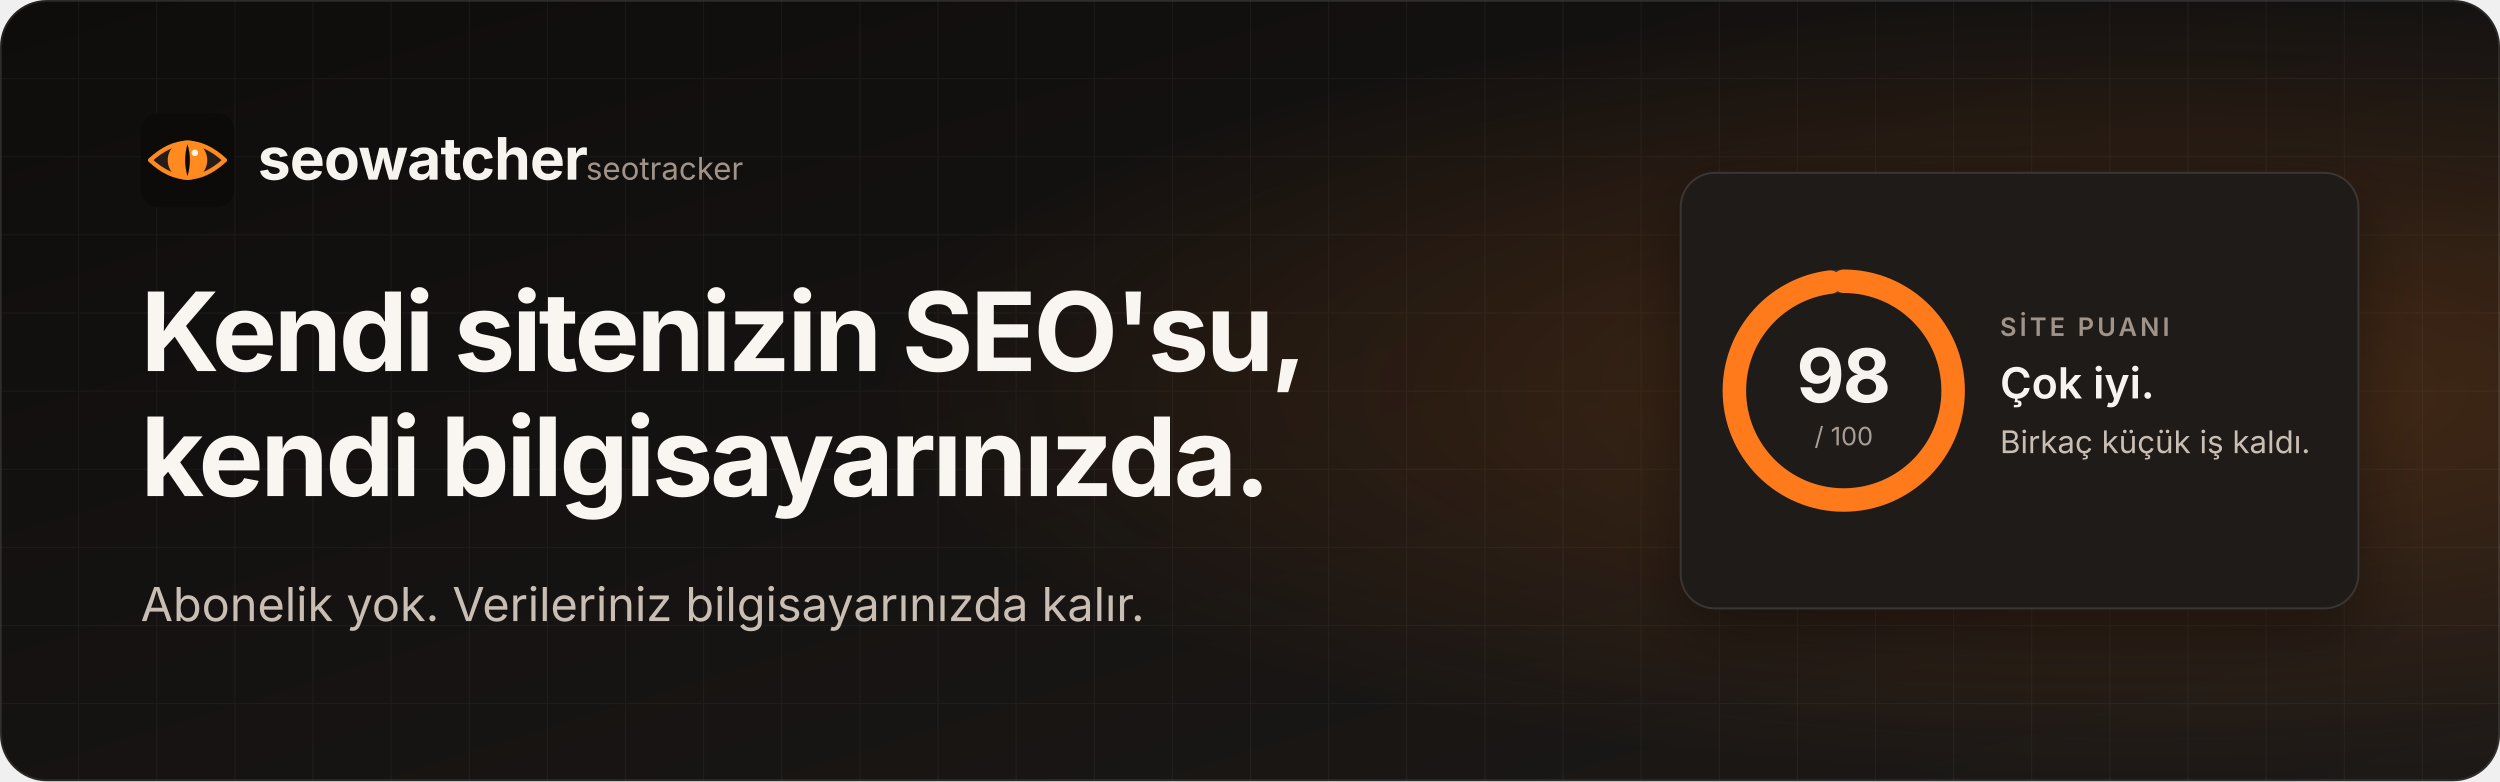
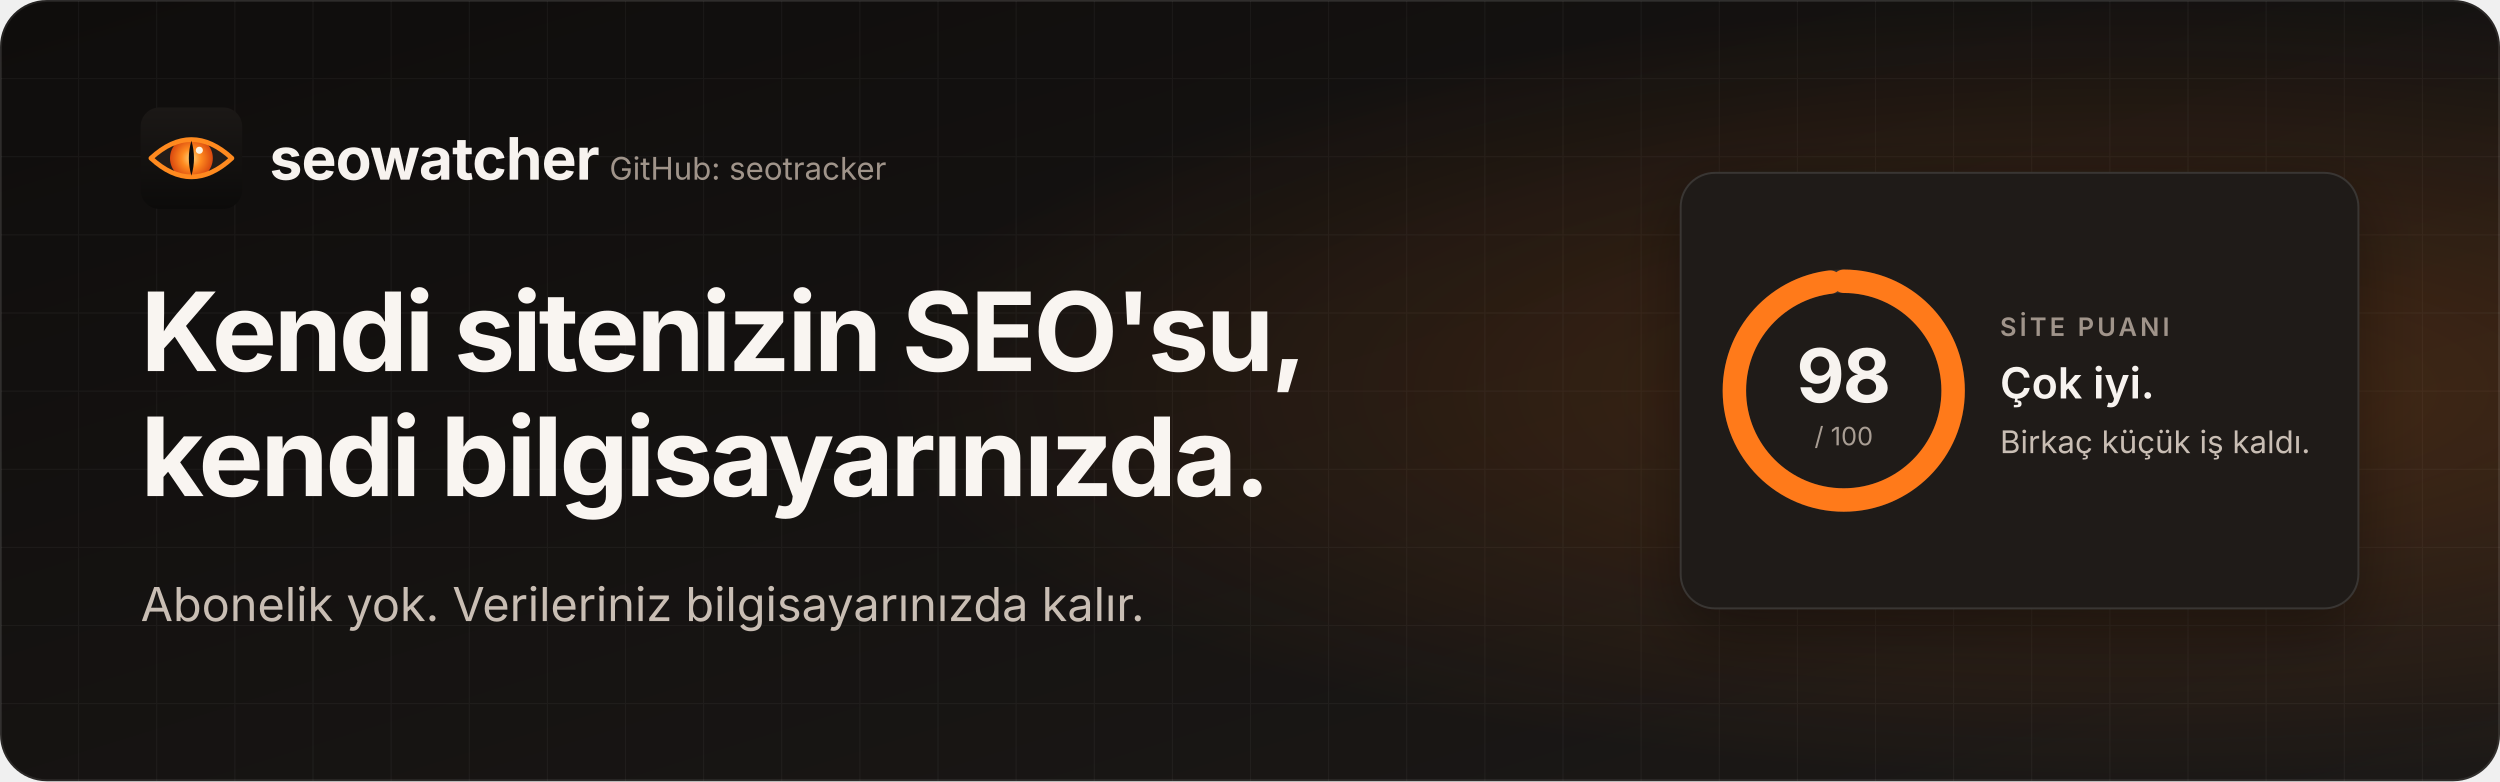
- <svg xmlns="http://www.w3.org/2000/svg" width="1280" height="400" viewBox="0 0 1280 400" role="img" aria-label="seotracker: kendi sitenizin SEO'su, kendi bilgisayarınızda">
+ <svg xmlns="http://www.w3.org/2000/svg" width="1280" height="400" viewBox="0 0 1280 400" role="img" aria-label="seowatcher: kendi sitenizin SEO'su, kendi bilgisayarınızda">
  <defs>
    <linearGradient id="bg" x1="0" y1="0" x2="1" y2="1">
      <stop offset="0" stop-color="#0f0d0c" />
      <stop offset="1" stop-color="#1c1917" />
    </linearGradient>
    <radialGradient id="glow" cx="0.85" cy="0.5" r="0.5">
      <stop offset="0" stop-color="#ff7a1a" stop-opacity="0.20" />
      <stop offset="1" stop-color="#ff7a1a" stop-opacity="0" />
    </radialGradient>
    <pattern id="grid" width="40" height="40" patternUnits="userSpaceOnUse">
      <path d="M40 0H0V40" fill="none" stroke="#ffffff" stroke-opacity="0.04" stroke-width="1" />
    </pattern>
    <filter id="soft" x="-20%" y="-20%" width="140%" height="140%">
      <feGaussianBlur stdDeviation="16" />
    </filter>
+     <linearGradient id="bn-tile" x1="0" y1="0" x2="0" y2="1">
+       <stop offset="0" stop-color="#1b1816" />
+       <stop offset="1" stop-color="#0c0b0a" />
+     </linearGradient>
+     <radialGradient id="bn-iris" cx="0.5" cy="0.5" r="0.5">
+       <stop offset="0" stop-color="#ffd27a" />
+       <stop offset="0.45" stop-color="#ff8a1f" />
+       <stop offset="1" stop-color="#d9480f" />
+     </radialGradient>
+     <clipPath id="bn-eye">
+       <path d="M26 128 Q128 34 230 128 Q128 222 26 128 Z" />
+     </clipPath>
  </defs>
  <rect width="1280" height="400" rx="24" fill="url(#bg)" />
  <rect width="1280" height="400" rx="24" fill="url(#grid)" />
  <rect width="1280" height="400" rx="24" fill="url(#glow)" />
  <rect x="0.5" y="0.5" width="1279" height="399" rx="23.5" fill="none" stroke="#ffffff" stroke-opacity="0.09" />
  <g font-family="'Segoe UI', Inter, -apple-system, system-ui, Roboto, Helvetica, Arial, sans-serif">
-     <g transform="translate(72 58) scale(0.1875)">
-       <rect width="256" height="256" rx="48" fill="#0c0b0a" />
+     <g transform="translate(72 55) scale(0.203125)">
+       <rect width="256" height="256" rx="48" fill="url(#bn-tile)" />
      <path d="M26 128 Q128 34 230 128 Q128 222 26 128 Z" fill="#241d19" />
-       <circle cx="128" cy="128" r="54" fill="#ff8a1f" />
+       <g clip-path="url(#bn-eye)">
+         <circle cx="128" cy="128" r="54" fill="url(#bn-iris)" />
+       </g>
      <path d="M26 128 Q128 34 230 128 Q128 222 26 128 Z" fill="none" stroke="#ff8a1f" stroke-width="12" stroke-linejoin="round" />
      <path d="M128 84 Q141 128 128 172 Q115 128 128 84 Z" fill="#0c0b0a" />
      <circle cx="148" cy="108" r="9" fill="#fff4e0" />
    </g>
-     <text x="132" y="92" font-size="30" font-weight="700" fill="#f7f3ef" letter-spacing="-0.4">seowatcher</text>
-     <text x="300" y="92" font-size="16" fill="#a0948a">seotracker</text>
+     <text x="138" y="92" font-size="30" font-weight="700" fill="#f7f3ef" letter-spacing="-0.4">seowatcher</text>
+     <text x="312" y="92" font-size="16" fill="#a0948a">GitHub: seotracker</text>
    <text x="72" y="190" font-size="56" font-weight="700" fill="#f9f5f1" letter-spacing="-1.6">Kendi sitenizin SEO'su,</text>
    <text x="72" y="254" font-size="56" font-weight="700" fill="#f9f5f1" letter-spacing="-1.6">kendi bilgisayarınızda.</text>
    <text x="72" y="318" font-size="24" fill="#c9beb4">Abonelik yok. Verileriniz bilgisayarınızda kalır.</text>
  </g>
  <g font-family="'Segoe UI', Inter, -apple-system, system-ui, Roboto, Helvetica, Arial, sans-serif">
    <rect x="860" y="88" width="348" height="224" rx="18" fill="#000" fill-opacity="0.35" filter="url(#soft)" transform="translate(0 12)" />
    <rect x="860" y="88" width="348" height="224" rx="18" fill="#1f1b18" />
    <rect x="860.5" y="88.5" width="347" height="223" rx="17.5" fill="none" stroke="#ffffff" stroke-opacity="0.12" />
    <circle cx="944" cy="200" r="56" fill="none" stroke="#ffffff" stroke-opacity="0.10" stroke-width="12" />
    <circle cx="944" cy="200" r="56" fill="none" stroke="#ff7a1a" stroke-width="12" stroke-linecap="round" stroke-dasharray="351.9" stroke-dashoffset="7.0" transform="rotate(-90 944 200)" />
    <text x="944" y="206" font-size="38" font-weight="700" fill="#f7f3ef" text-anchor="middle" letter-spacing="-1">98</text>
    <text x="944" y="228" font-size="13" fill="#a89d93" text-anchor="middle">/ 100</text>
    <text x="1024" y="172" font-size="13" font-weight="600" fill="#a0948a" letter-spacing="1.6">SİTE PUANI</text>
    <text x="1024" y="204" font-size="22" font-weight="600" fill="#f7f3ef">Çok iyi.</text>
    <text x="1024" y="232" font-size="16" fill="#c9beb4">Birkaç küçük iş kaldı.</text>
  </g>
</svg>
